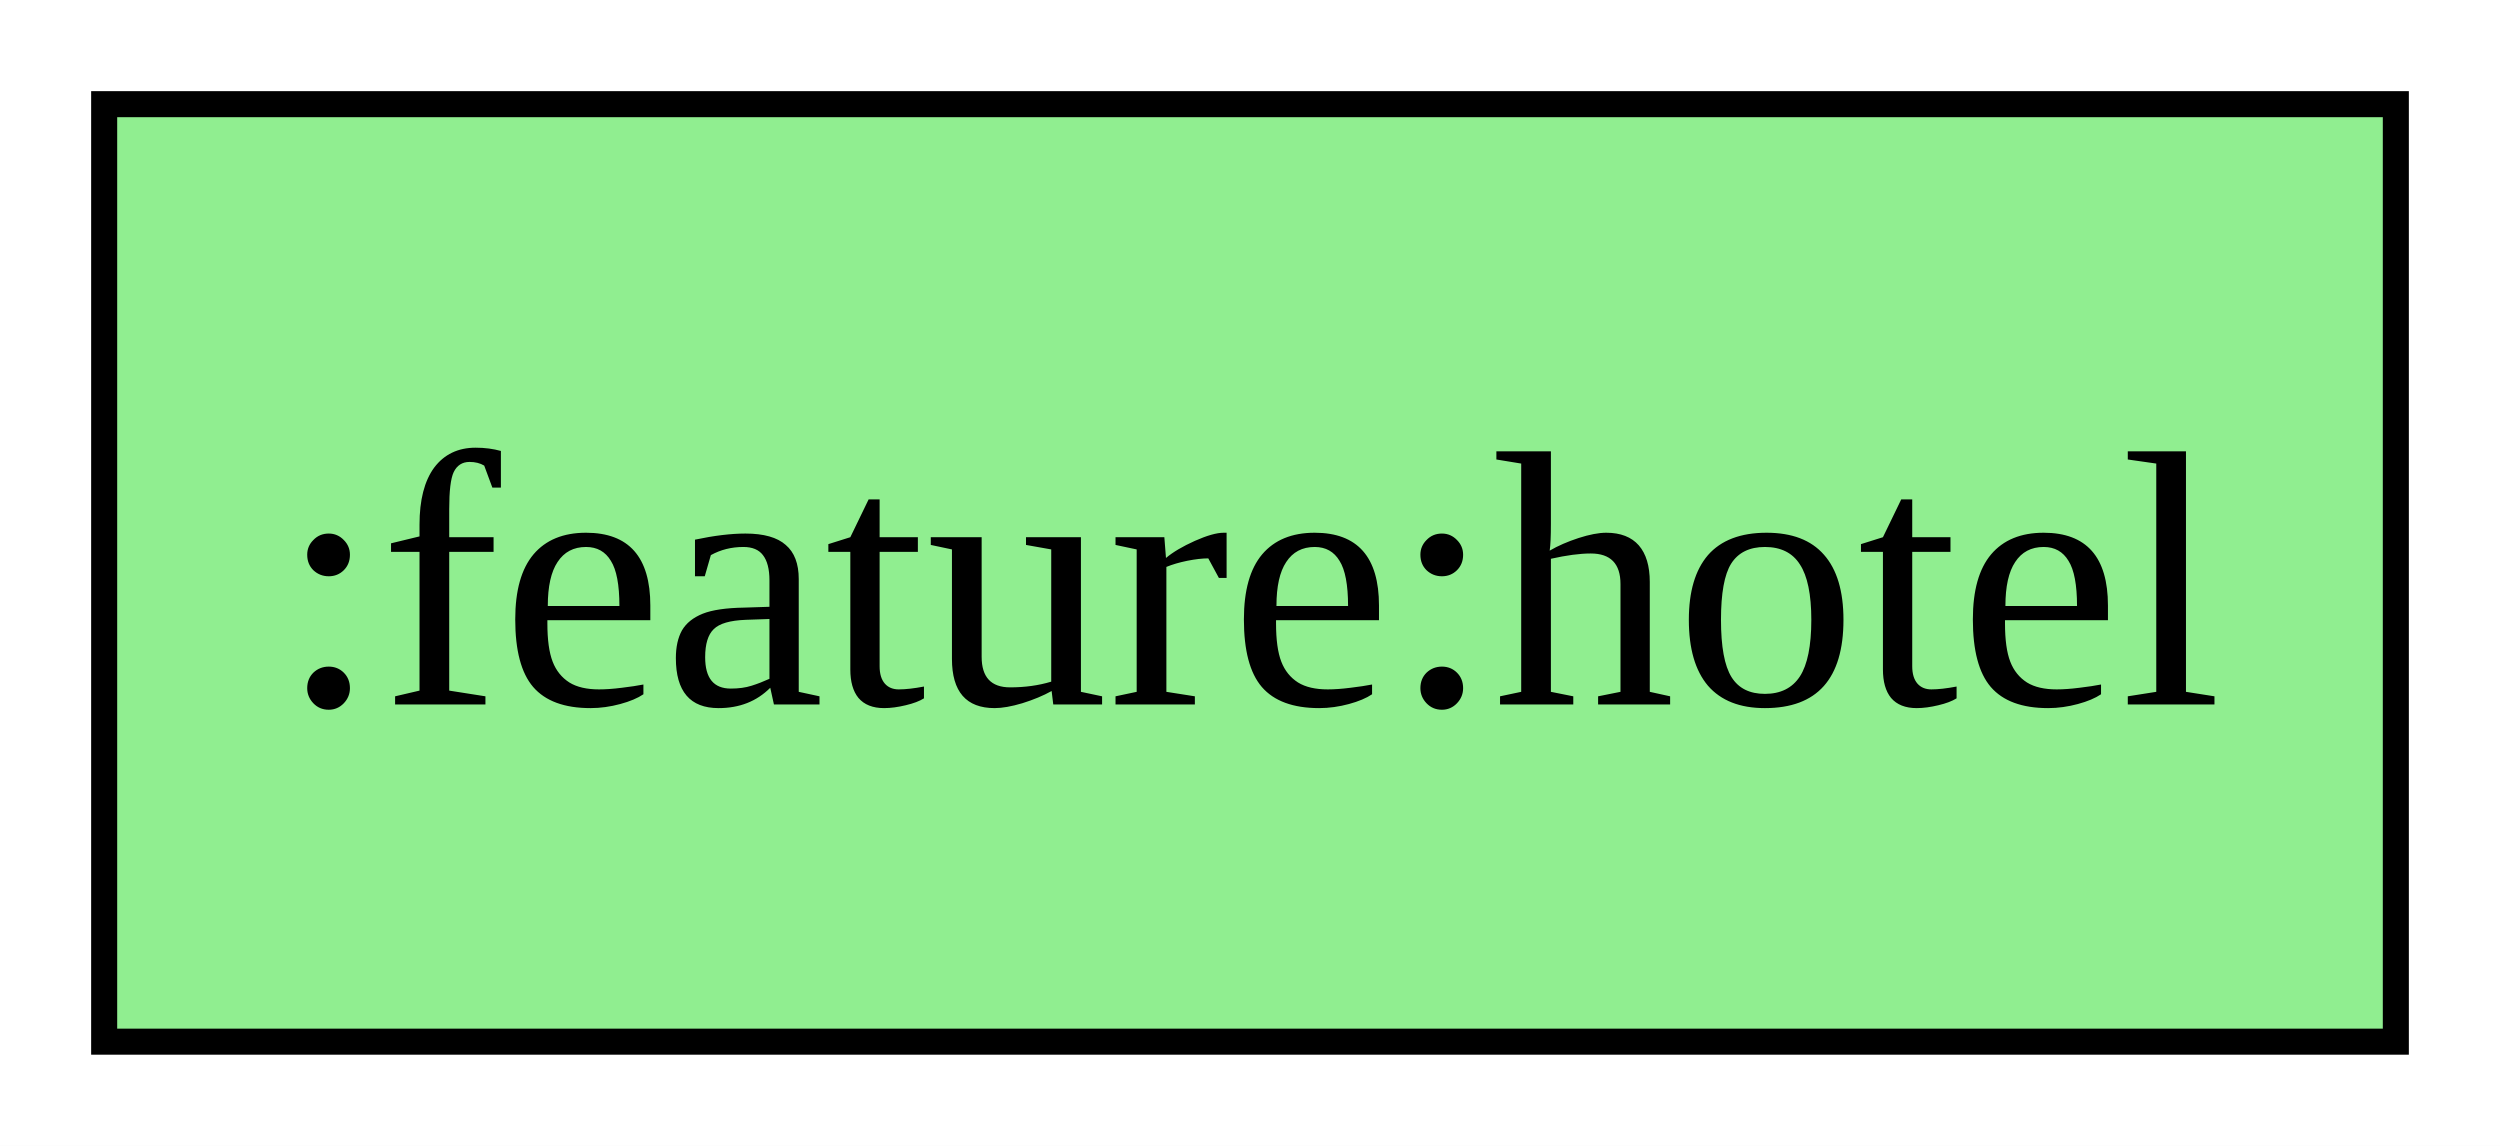
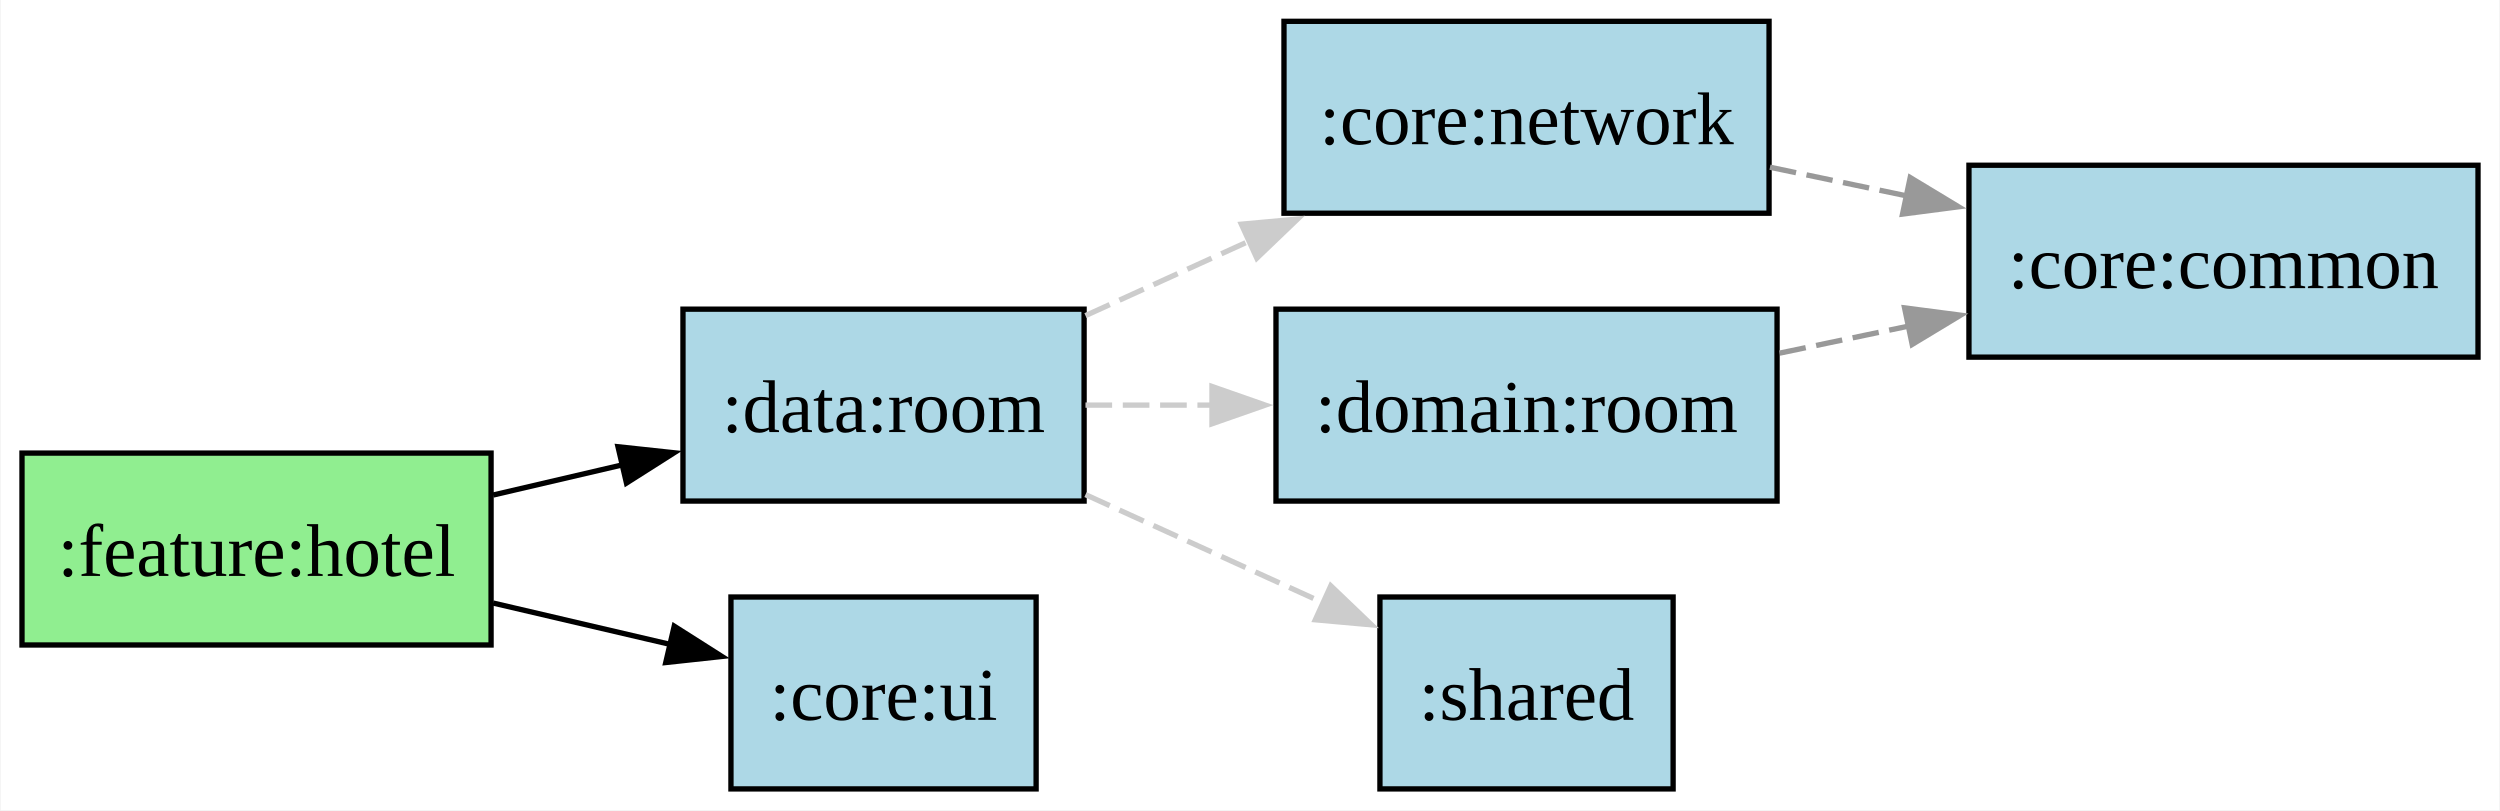
- <svg xmlns="http://www.w3.org/2000/svg" width="128" height="44pt" viewBox="0 0 96 44">
+ <svg xmlns="http://www.w3.org/2000/svg" width="469pt" height="152pt" viewBox="0 0 468.75 152">
  <g class="graph">
-     <path fill="#fff" d="M0 44V0h96v44z" />
+     <path fill="#fff" d="M0 152V0h468.75v152z" />
    <g class="node">
-       <path fill="#90ee90" stroke="#000" d="M92 4H4v36h88z" />
-       <text x="44" y="-12.95" font-family="Times New Roman,serif" font-size="14" text-anchor="middle" transform="translate(4 40)">:feature:hotel</text>
+       <path fill="#90ee90" stroke="#000" d="M92 85H4v36h88z" />
+       <text x="44" y="-39.95" font-family="Times New Roman,serif" font-size="14" text-anchor="middle" transform="translate(4 148)">:feature:hotel</text>
+     </g>
+     <g class="node">
+       <path fill="#add8e6" stroke="#000" d="M203.25 58H128v36h75.25z" />
+       <text x="161.62" y="-66.95" font-family="Times New Roman,serif" font-size="14" text-anchor="middle" transform="translate(4 148)">:data:room</text>
+     </g>
+     <g stroke="#000" class="edge">
+       <path fill="none" d="M92.38 92.87c7.93-1.85 16.24-3.79 24.29-5.67" />
+       <path d="m115.81 83.81 10.53 1.13-8.94 5.68z" />
+     </g>
+     <g class="node">
+       <path fill="#add8e6" stroke="#000" d="M194.25 112H137v36h57.25z" />
+       <text x="161.62" y="-12.95" font-family="Times New Roman,serif" font-size="14" text-anchor="middle" transform="translate(4 148)">:core:ui</text>
+     </g>
+     <g stroke="#000" class="edge">
+       <path fill="none" d="M92.38 113.13c10.92 2.55 22.57 5.27 33.26 7.77" />
+       <path d="m126.36 117.47 8.94 5.68-10.53 1.14z" />
+     </g>
+     <g class="node">
+       <path fill="#add8e6" stroke="#000" d="M331.75 4h-91v36h91z" />
+       <text x="282.25" y="-120.95" font-family="Times New Roman,serif" font-size="14" text-anchor="middle" transform="translate(4 148)">:core:network</text>
+     </g>
+     <g class="node">
+       <path fill="#add8e6" stroke="#000" d="M464.75 31h-95.5v36h95.5z" />
+       <text x="413" y="-93.95" font-family="Times New Roman,serif" font-size="14" text-anchor="middle" transform="translate(4 148)">:core:common</text>
+     </g>
+     <g stroke="#999" class="edge">
+       <path fill="none" stroke-dasharray="5,2" d="M331.92 31.37c8.28 1.73 17.04 3.57 25.66 5.38" />
+       <path fill="#999" d="m358.23 33.31 9.07 5.48-10.51 1.37z" />
+     </g>
+     <g stroke="#ccc" class="edge">
+       <path fill="none" stroke-dasharray="5,2" d="M203.51 59.21c9.79-4.46 20.54-9.35 30.94-14.08" />
+       <path fill="#ccc" d="m232.75 42.06 10.55-.96-7.65 7.33z" />
+     </g>
+     <g class="node">
+       <path fill="#add8e6" stroke="#000" d="M333.25 58h-94v36h94z" />
+       <text x="282.25" y="-66.95" font-family="Times New Roman,serif" font-size="14" text-anchor="middle" transform="translate(4 148)">:domain:room</text>
+     </g>
+     <g stroke="#ccc" class="edge">
+       <path fill="none" stroke-dasharray="5,2" d="M203.51 76h23.85" />
+       <path fill="#ccc" d="m227.24 72.5 10 3.5-10 3.5z" />
+     </g>
+     <g class="node">
+       <path fill="#add8e6" stroke="#000" d="M313.75 112h-55v36h55z" />
+       <text x="282.25" y="-12.95" font-family="Times New Roman,serif" font-size="14" text-anchor="middle" transform="translate(4 148)">:shared</text>
+     </g>
+     <g stroke="#ccc" class="edge">
+       <path fill="none" stroke-dasharray="5,2" d="M203.51 92.79c14.2 6.46 30.41 13.84 44.63 20.32" />
+       <path fill="#ccc" d="m249.53 109.9 7.65 7.32-10.55-.95z" />
+     </g>
+     <g stroke="#999" class="edge">
+       <path fill="none" stroke-dasharray="5,2" d="M333.73 66.25c7.92-1.66 16.24-3.4 24.42-5.12" />
+       <path fill="#999" d="m357.17 57.76 10.5 1.37-9.07 5.48z" />
    </g>
  </g>
</svg>
